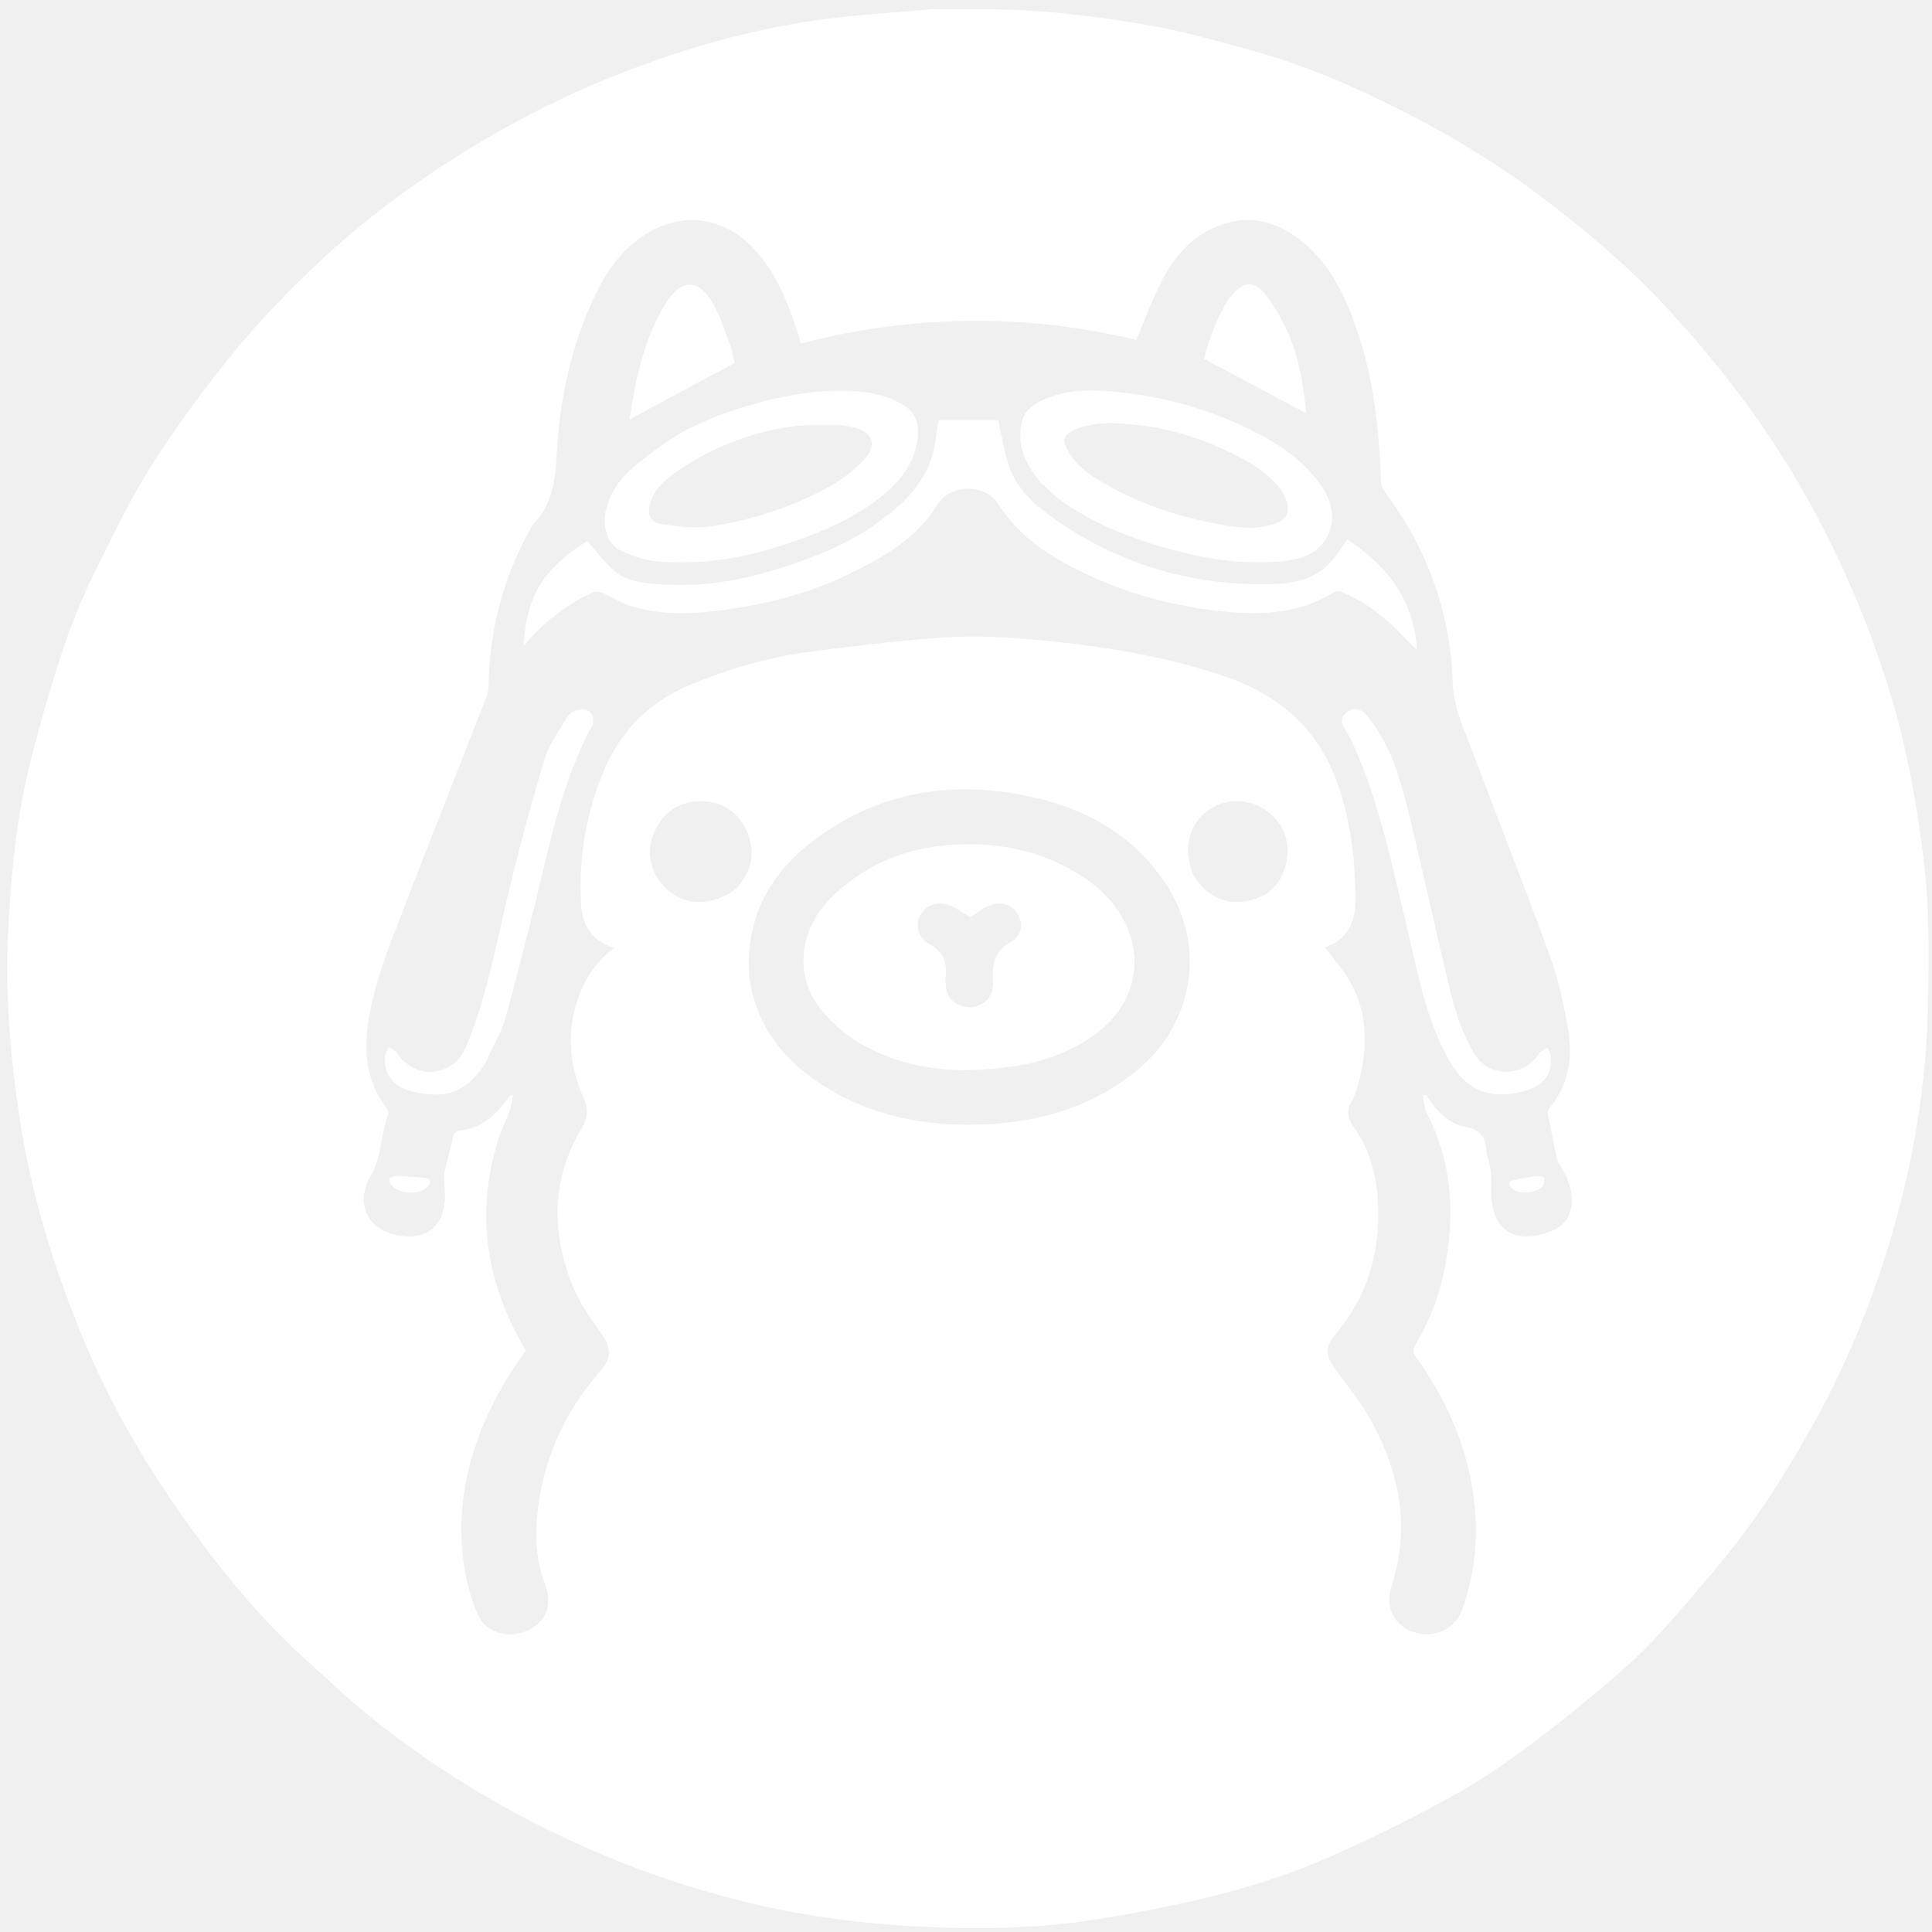
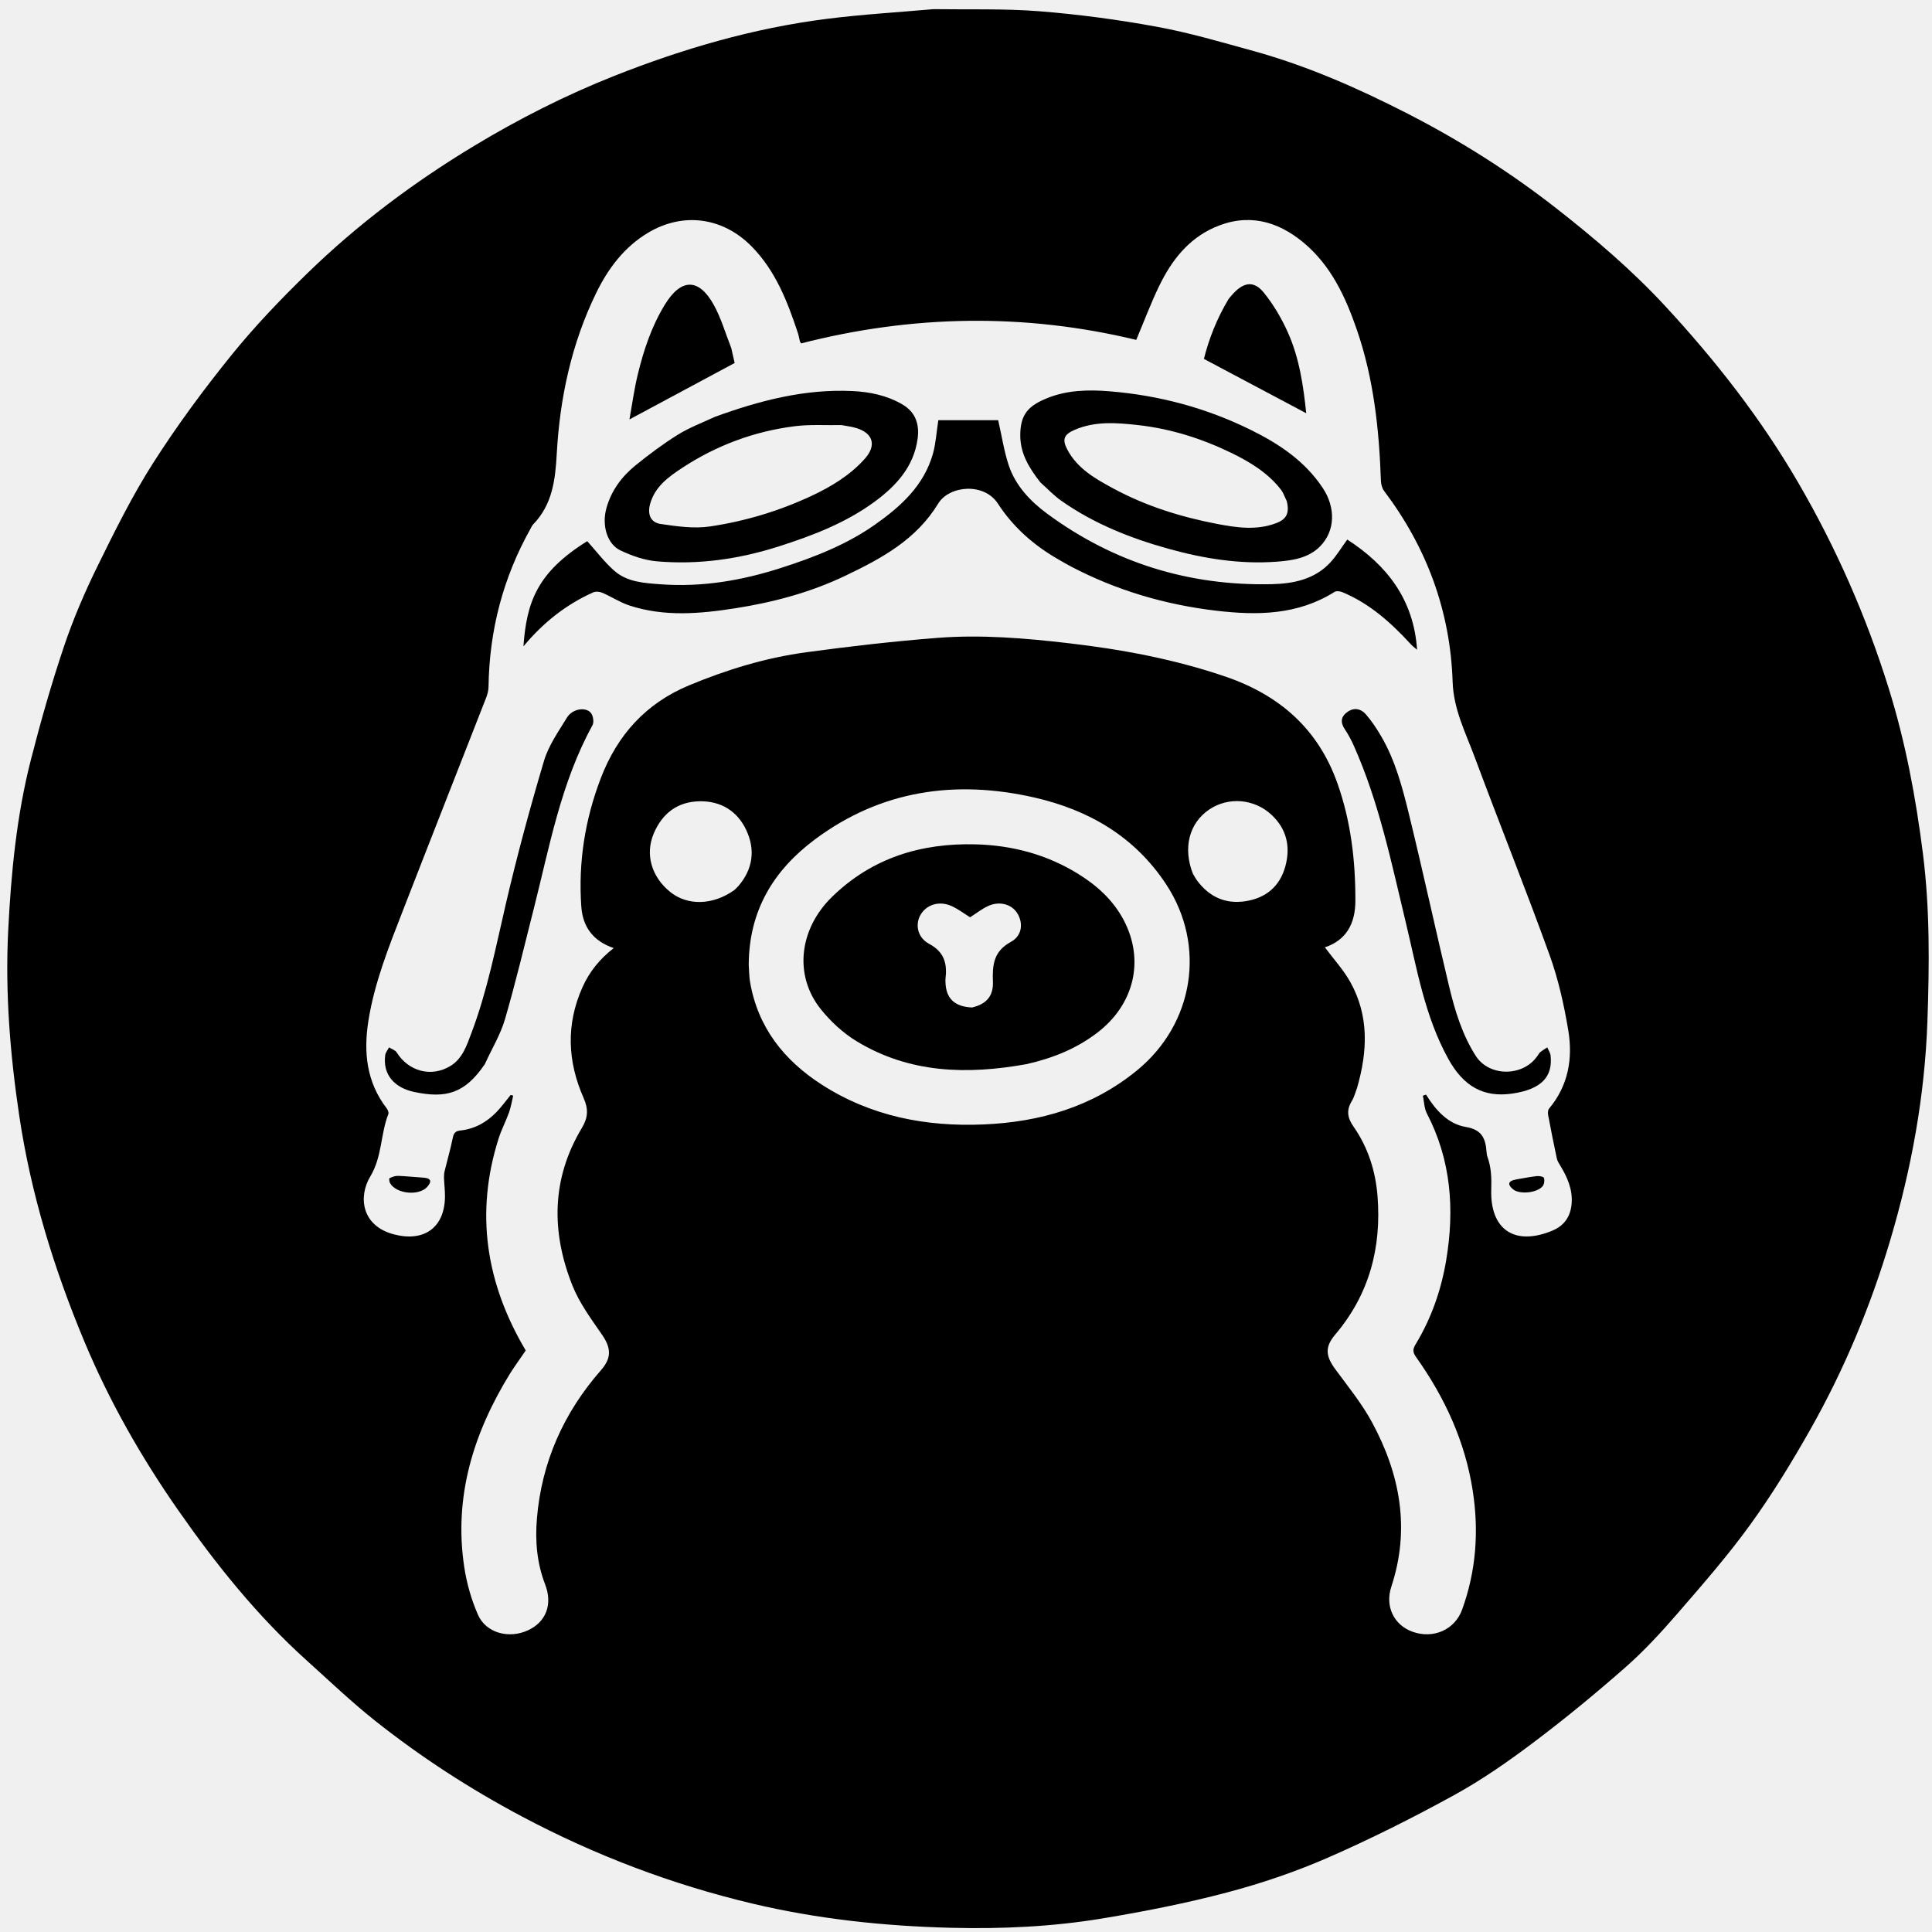
<svg xmlns="http://www.w3.org/2000/svg" version="1.1" id="Layer_1" x="0px" y="0px" width="100%" viewBox="0 0 1024 1024" enable-background="new 0 0 1024 1024" xml:space="preserve">
-   <path fill="#ffffff" opacity="1" stroke="none" d="m 494.725,4.854 c 19.086,0.279 37.774,-0.357 56.294,1.12 20.819,1.661 41.631,4.444 62.176,8.211 17.249,3.162 34.185,8.165 51.126,12.838 28.578,7.883 55.6,19.809 81.89,33.286 27.788,14.245 54.129,30.911 78.754,50.179 20.287,15.874 39.879,32.589 57.404,51.495 26.764,28.872 50.889,59.711 70.769,93.898 20.055,34.486 35.958,70.667 47.83,108.663 8.985,28.757 14.483,58.24 18.248,88.127 3.702,29.39 3.372,58.874 2.364,88.295 -1.359,39.657 -8.448,78.491 -19.784,116.585 -10.413,34.992 -24.387,68.461 -42.325,100.175 -9.779,17.289 -20.199,34.346 -31.832,50.422 -11.918,16.47 -25.39,31.856 -38.72,47.25 -8.59,9.92 -17.572,19.656 -27.406,28.306 -15.653,13.767 -31.785,27.059 -48.43,39.603 -13.469,10.151 -27.43,19.926 -42.179,28.037 -21.898,12.042 -44.319,23.307 -67.214,33.306 -17.257,7.537 -35.325,13.637 -53.541,18.446 -21.605,5.704 -43.642,10.026 -65.7,13.694 -26.628,4.427 -53.622,5.658 -80.598,4.974 -35.453,-0.899 -70.642,-4.642 -105.212,-12.856 C 355.987,998.773 315.285,983.29 276.579,962.746 249.145,948.186 223.102,931.321 198.782,912.008 186.239,902.046 174.609,890.925 162.685,880.196 136.401,856.542 114.42,829.094 94.306,800.243 74.822,772.297 57.932,742.674 44.78,711.19 28.683,672.654 16.396,632.885 10.217,591.465 5.372,558.992 2.701,526.292 4.333,493.457 5.852,462.909 8.761,432.417 16.369,402.689 c 5.175,-20.22 10.905,-40.348 17.562,-60.122 4.907,-14.576 11.045,-28.841 17.836,-42.654 9.132,-18.575 18.376,-37.248 29.49,-54.654 12.622,-19.769 26.645,-38.766 41.398,-57.015 12.395,-15.332 26.149,-29.689 40.3,-43.451 26.71,-25.975 56.407,-48.224 88.334,-67.475 23.759,-14.326 48.431,-26.848 74.217,-37.063 C 361.881,25.844 399.276,14.929 438.172,10.003 456.784,7.645 475.554,6.542 494.725,4.854 M 719.269,576.632 c -0.901,2.318 -1.492,4.825 -2.766,6.916 -2.97,4.877 -2.41,8.861 0.927,13.631 7.677,10.973 11.651,23.559 12.692,36.837 2.141,27.312 -4.397,52.095 -22.434,73.343 -5.539,6.525 -5.116,11.339 0.032,18.332 6.789,9.222 14.122,18.232 19.53,28.246 14.853,27.504 20.292,56.417 10.177,87.061 -3.473,10.522 1.475,20.424 11.35,23.898 10.981,3.863 22.303,-1.073 26.181,-11.782 7.409,-20.457 8.947,-41.456 5.63,-62.942 -4.05,-26.235 -14.868,-49.552 -30.097,-70.987 -1.74,-2.449 -1.757,-4.084 -0.265,-6.543 8.38,-13.81 13.633,-28.828 16.286,-44.709 4.5,-26.934 2.631,-53.054 -10.24,-77.775 -1.434,-2.754 -1.445,-6.248 -2.116,-9.399 0.555,-0.195 1.11,-0.39 1.666,-0.585 5.1,8.197 11.611,15.557 21.104,17.14 8.653,1.443 10.465,6.258 10.979,13.279 0.06,0.827 0.159,1.685 0.44,2.455 2.066,5.663 2.244,11.37 2.052,17.441 -0.674,21.38 12.538,30.016 32.328,21.8 6.586,-2.734 9.801,-7.759 10.29,-14.615 0.52,-7.289 -2.279,-13.663 -5.959,-19.74 -0.75,-1.239 -1.607,-2.532 -1.903,-3.91 -1.637,-7.629 -3.16,-15.284 -4.597,-22.953 -0.208,-1.111 -0.174,-2.705 0.469,-3.471 10.175,-12.131 12.679,-26.465 10.213,-41.34 -2.246,-13.548 -5.268,-27.188 -9.926,-40.073 -12.711,-35.164 -26.67,-69.874 -39.704,-104.925 -4.816,-12.951 -11.207,-25.267 -11.682,-39.86 -1.218,-37.462 -13.693,-71.213 -36.319,-101.184 -1.09,-1.444 -1.635,-3.614 -1.699,-5.471 -0.946,-27.216 -3.808,-54.094 -12.772,-80.045 -6.05,-17.516 -13.725,-34.058 -28.319,-46.184 -14.134,-11.743 -29.993,-15.647 -47.391,-7.859 -13.759,6.16 -22.494,17.502 -28.888,30.614 -4.557,9.346 -8.195,19.141 -12.301,28.873 -59.362,-14.285 -118.657,-13.254 -177.649,1.869 -0.346,-0.625 -0.568,-0.888 -0.644,-1.187 -0.37,-1.452 -0.592,-2.951 -1.063,-4.368 -5.528,-16.644 -11.778,-32.878 -24.42,-45.765 -15.14,-15.432 -36.121,-18.473 -54.755,-7.456 -12.769,7.549 -21.363,19.018 -27.716,32.05 -13.091,26.856 -19.265,55.648 -20.899,85.225 -0.774,14.007 -2.343,26.95 -12.527,37.452 -0.564,0.582 -0.89,1.4 -1.298,2.125 -14.64,26.056 -21.927,54.06 -22.336,83.914 -0.026,1.933 -0.542,3.954 -1.251,5.769 -14.735,37.751 -29.617,75.445 -44.279,113.224 -7.342,18.917 -14.924,37.791 -18.133,58.007 -2.65,16.696 -1.035,32.519 9.695,46.454 0.607,0.788 1.185,2.218 0.879,2.997 -4.205,10.7 -3.276,22.672 -9.562,33.062 -6.432,10.63 -4.834,26.312 12.734,30.785 15.814,4.027 26.61,-3.649 26.835,-19.923 0.046,-3.317 -0.407,-6.638 -0.522,-9.961 -0.044,-1.278 0.064,-2.603 0.364,-3.843 1.405,-5.812 3.097,-11.562 4.274,-17.418 0.513,-2.549 1.378,-3.687 4.03,-3.968 7.592,-0.806 13.937,-4.358 19.166,-9.783 2.714,-2.816 5.017,-6.029 7.505,-9.063 0.443,0.123 0.885,0.246 1.328,0.368 -0.712,2.971 -1.173,6.033 -2.194,8.894 -1.674,4.688 -4.044,9.141 -5.545,13.876 -12.535,39.541 -6.682,76.763 14.392,112.301 -1.259,1.821 -2.685,3.864 -4.089,5.921 -1.407,2.063 -2.868,4.094 -4.177,6.218 -19.424,31.528 -29.964,65.265 -24.324,102.627 1.301,8.618 3.774,17.307 7.266,25.282 4.272,9.759 16.486,12.937 26.603,8.23 9.556,-4.446 13.066,-13.809 9.01,-24.287 -4.366,-11.277 -5.352,-23.023 -4.361,-34.896 2.503,-29.994 14.193,-56.103 33.987,-78.685 5.727,-6.534 5.333,-11.81 0.476,-18.844 -5.729,-8.297 -11.913,-16.661 -15.606,-25.912 -11.312,-28.339 -11.196,-56.615 4.883,-83.437 3.428,-5.719 3.631,-10.093 0.989,-16.086 -8.494,-19.272 -9.385,-38.838 -0.652,-58.502 3.723,-8.383 9.259,-15.181 16.637,-20.902 -10.978,-3.75 -16.446,-11.25 -17.197,-22.12 -1.618,-23.43 1.978,-46.137 10.377,-68.018 8.751,-22.799 23.834,-39.597 46.77,-49.135 20.057,-8.341 40.693,-14.634 62.167,-17.54 23.06,-3.121 46.214,-5.79 69.409,-7.604 23.137,-1.809 46.264,0.12 69.306,2.791 28.325,3.284 56.183,8.447 83.287,17.689 28.729,9.796 49.24,27.717 59.482,56.671 7.14,20.184 9.563,41.078 9.485,62.367 -0.044,12.021 -4.903,20.753 -16.165,24.493 4.639,6.248 9.906,11.941 13.556,18.528 9.794,17.673 9.187,36.374 3.502,55.993 M 396.847,511.461 c 0.217,2.983 0.19,6.007 0.69,8.942 4.102,24.069 17.976,41.567 37.931,54.419 26.082,16.797 55.158,22.45 85.784,21.16 29.994,-1.263 57.657,-9.282 81.341,-28.619 30.225,-24.677 36.844,-66.207 15.496,-98.645 -16.672,-25.332 -41.051,-39.469 -69.903,-46.028 -41.797,-9.502 -81.212,-3.881 -116.196,22.172 -21.745,16.193 -35.067,37.522 -35.142,66.6 m -7.629,-39.716 c 0.711,-0.699 1.477,-1.351 2.125,-2.104 7.738,-8.99 9.083,-19.273 4.195,-29.672 -4.747,-10.099 -13.442,-15.499 -24.84,-15.272 -11.702,0.233 -19.678,6.466 -24.161,16.971 -4.768,11.172 -1.207,23.13 8.753,31.141 9.078,7.301 22.584,7.054 33.927,-1.065 m 243.033,-8.66 c 0.783,1.272 1.469,2.616 2.365,3.803 6.344,8.404 14.752,12.355 25.238,10.811 11.088,-1.632 18.601,-7.885 21.492,-18.852 2.706,-10.263 0.539,-19.516 -7.358,-26.926 -9.199,-8.633 -22.966,-9.709 -33.123,-2.828 -10.511,7.12 -14.009,20.189 -8.615,33.992 z" id="path2" style="display:inline" />
-   <path fill="#ffffff" opacity="1" stroke="none" d=" M561.314,296.705   C548.026,289.12 537.121,279.574 528.908,266.927   C521.565,255.62 503.121,257.287 497.249,266.925   C485.587,286.068 467.304,295.939 448.133,305.117   C429.6,313.99 409.981,319.216 389.854,322.376   C371.085,325.324 352.11,327.016 333.55,320.909   C328.565,319.268 324.05,316.244 319.191,314.152   C317.783,313.546 315.676,313.407 314.319,314.014   C299.759,320.524 287.651,330.278 277.437,342.59   C279.105,319.205 284.642,303.363 311.258,286.829   C316.102,292.208 320.379,297.953 325.651,302.561   C332.496,308.543 341.438,309.036 350.107,309.68   C371.966,311.304 393.047,307.728 413.851,301.047   C431.533,295.37 448.696,288.696 463.915,277.961   C477.506,268.374 489.739,257.306 494.47,240.49   C496.012,235.009 496.328,229.182 497.33,222.708   C507.818,222.708 519.041,222.708 529.06,222.708   C531.004,231.272 532.163,239.098 534.606,246.5   C538.226,257.469 546.164,265.751 555.134,272.352   C590.399,298.302 630.218,310.597 673.958,309.625   C685.534,309.367 696.941,307.103 705.305,297.891   C708.509,294.363 711.009,290.195 714.079,285.976   C735.085,299.524 749.301,317.742 751.079,344.386   C749.969,343.418 748.755,342.544 747.765,341.465   C737.288,330.046 725.901,319.82 711.341,313.81   C710.156,313.321 708.267,313.129 707.297,313.74   C687.783,326.029 666.337,326.25 644.558,323.679   C617.549,320.491 591.802,312.931 567.647,300.265   C565.612,299.198 563.632,298.027 561.314,296.705  z" id="path7" />
-   <path fill="#ffffff" opacity="1" stroke="none" d=" M378.956,220.914   C402.688,212.289 426.51,206.105 451.645,207.256   C460.931,207.681 469.969,209.528 478.205,214.308   C485.389,218.476 487.383,225.015 486.351,232.571   C484.337,247.314 475.046,257.461 463.708,265.812   C448.394,277.093 430.86,283.824 412.872,289.578   C391.742,296.338 370.143,299.444 348.068,297.506   C341.531,296.932 334.872,294.587 328.884,291.753   C321.794,288.397 318.923,278.544 321.354,269.553   C323.884,260.192 329.44,252.66 336.818,246.677   C343.949,240.893 351.352,235.347 359.132,230.492   C365.218,226.693 372.063,224.111 378.956,220.914  M446.057,225.312   C437.742,225.466 429.334,224.876 421.133,225.919   C399.73,228.64 379.852,236.021 361.774,247.863   C354.449,252.662 347.223,257.804 344.617,266.934   C343.038,272.464 344.706,276.911 350.147,277.715   C358.749,278.987 367.766,280.288 376.234,279.041   C394.883,276.293 413.011,270.82 430.127,262.814   C440.563,257.933 450.518,251.936 458.382,243.137   C464.533,236.256 462.925,229.791 454.212,226.988   C451.862,226.232 449.379,225.889 446.057,225.312  z" id="path8" />
-   <path fill="#ffffff" opacity="1" stroke="none" d=" M551.357,255.61   C545.472,248.017 540.727,240.459 540.76,230.589   C540.798,219.475 545.189,215.015 555.045,211.017   C565.554,206.754 576.763,206.474 587.961,207.384   C614.294,209.522 639.349,216.184 663.107,227.94   C678.13,235.373 691.643,244.409 701.073,258.617   C708.052,269.13 707.733,281.543 699.539,289.714   C693.37,295.866 684.977,297.093 676.612,297.711   C657.128,299.152 638.168,296.087 619.483,290.912   C599.195,285.292 579.795,277.577 562.465,265.385   C558.55,262.63 555.207,259.062 551.357,255.61  M682.013,265.611   C680.991,263.556 680.275,261.264 678.895,259.486   C671.964,250.557 662.458,244.824 652.573,240.023   C636.892,232.406 620.374,227.198 602.92,225.273   C591.624,224.026 580.396,223.165 569.579,227.822   C563.913,230.261 562.865,232.865 565.642,238.177   C570.98,248.386 580.612,253.786 590.144,258.935   C607.259,268.179 625.704,273.952 644.74,277.623   C655.302,279.659 666.034,281.302 676.624,277.189   C681.815,275.173 683.563,271.947 682.013,265.611  z" id="path9" />
-   <path fill="#ffffff" opacity="1" stroke="none" d=" M257.012,563.95   C246.44,579.578 236.411,582.299 219.612,578.779   C209.281,576.614 202.717,569.746 204.187,559.2   C204.385,557.779 205.499,556.485 206.188,555.131   C207.573,556.008 209.476,556.559 210.259,557.811   C216.543,567.858 228.576,571.15 238.727,564.997   C245.21,561.067 247.444,553.922 249.913,547.391   C258.298,525.209 262.778,501.977 268.136,478.948   C274.046,453.541 280.882,428.318 288.314,403.313   C290.745,395.134 295.998,387.697 300.546,380.279   C303.621,375.263 311.45,374.475 313.62,378.531   C314.488,380.153 314.827,382.957 314.004,384.451   C297.274,414.865 291.276,448.678 282.888,481.737   C277.93,501.279 273.279,520.916 267.633,540.261   C265.266,548.373 260.683,555.838 257.012,563.95  z" id="path10" />
-   <path fill="#ffffff" opacity="1" stroke="none" d=" M816.009,557.961   C817.438,556.782 818.766,555.958 820.094,555.135   C820.694,556.56 821.671,557.944 821.835,559.418   C823.073,570.586 817.122,577.308 801.707,579.598   C785.906,581.945 775.463,575.39 767.637,561.241   C755.118,538.605 750.982,513.364 745.047,488.694   C737.439,457.074 730.899,425.149 717.54,395.232   C716.204,392.238 714.643,389.299 712.817,386.582   C710.297,382.832 710.644,379.75 714.339,377.225   C717.774,374.877 721.339,375.675 723.789,378.451   C726.918,381.996 729.576,386.033 731.981,390.125   C739.604,403.093 743.355,417.559 746.873,431.946   C754.262,462.159 760.825,492.572 768.06,522.823   C771.129,535.656 774.977,548.351 782.166,559.617   C789.261,570.736 807.076,570.769 814.687,559.898   C815.069,559.353 815.5,558.842 816.009,557.961  z" id="path11" />
-   <path fill="#ffffff" opacity="1" stroke="none" d=" M387.583,184.456   C388.35,187.721 388.984,190.606 389.377,192.395   C370.555,202.493 352.323,212.274 333.618,222.309   C335.005,214.658 336.086,206.518 338.007,198.581   C341.139,185.639 345.317,173.039 352.335,161.547   C360.922,147.487 370.332,147.212 378.287,161.537   C382.196,168.575 384.447,176.534 387.583,184.456  z" id="path12" />
-   <path fill="#ffffff" opacity="1" stroke="none" d=" M651.268,158.335   C652.257,157.176 652.995,156.274 653.793,155.428   C659.416,149.466 664.702,148.766 669.85,155.108   C674.991,161.442 679.27,168.745 682.61,176.213   C688.745,189.927 690.844,204.724 692.328,219.028   C674.39,209.5 656.475,199.985 638.09,190.219   C640.74,179.675 644.957,168.777 651.268,158.335  z" id="path13" />
-   <path fill="#ffffff" opacity="1" stroke="none" d=" M223.94,624.137   C228.305,624.323 229.176,625.977 226.48,629.025   C222.055,634.026 209.955,632.818 206.705,627.032   C206.298,626.307 206.189,624.573 206.459,624.451   C207.861,623.816 209.444,623.18 210.94,623.232   C215.144,623.376 219.336,623.857 223.94,624.137  z" id="path14" />
-   <path fill="#ffffff" opacity="1" stroke="none" d=" M803.498,625.144   C807.461,624.5 810.983,623.745 814.545,623.352   C815.821,623.211 818.087,623.637 818.327,624.342   C818.757,625.602 818.477,627.659 817.642,628.697   C814.772,632.263 805.457,633.211 802.016,630.403   C799.318,628.202 798.678,626.098 803.498,625.144  z" id="path15" />
-   <path fill="#ffffff" opacity="1" stroke="none" d=" M543.99,564.029   C512.461,569.686 482.066,568.857 454.183,551.977   C446.947,547.597 440.279,541.469 434.992,534.835   C420.646,516.834 423.571,492.309 441.084,475.271   C462.294,454.638 488.202,446.773 517.136,447.522   C536.435,448.022 554.665,452.853 571.202,463.022   C581.245,469.198 589.92,476.958 595.535,487.575   C606.802,508.878 601.212,532.414 581.474,547.446   C570.408,555.873 557.857,560.914 543.99,564.029  M515.209,533.992   C522.725,532.193 526.555,528.048 526.265,520.344   C525.934,511.554 526.565,504.247 535.737,499.248   C541.877,495.902 542.402,489.185 539.162,484.013   C536.136,479.182 529.67,477.418 523.628,480.247   C520.356,481.779 517.449,484.09 514.165,486.186   C511.131,484.3 508.057,481.973 504.646,480.358   C498.136,477.273 491.261,479.261 487.964,484.765   C484.969,489.763 486.147,496.901 492.438,500.245   C500.698,504.636 502.099,510.979 501.113,519.023   C501.053,519.515 501.108,520.022 501.121,520.521   C501.346,529.059 505.765,533.559 515.209,533.992  z" id="path16" />
+   <path fill="currentColor" opacity="1" stroke="none" d="m 494.725,4.854 c 19.086,0.279 37.774,-0.357 56.294,1.12 20.819,1.661 41.631,4.444 62.176,8.211 17.249,3.162 34.185,8.165 51.126,12.838 28.578,7.883 55.6,19.809 81.89,33.286 27.788,14.245 54.129,30.911 78.754,50.179 20.287,15.874 39.879,32.589 57.404,51.495 26.764,28.872 50.889,59.711 70.769,93.898 20.055,34.486 35.958,70.667 47.83,108.663 8.985,28.757 14.483,58.24 18.248,88.127 3.702,29.39 3.372,58.874 2.364,88.295 -1.359,39.657 -8.448,78.491 -19.784,116.585 -10.413,34.992 -24.387,68.461 -42.325,100.175 -9.779,17.289 -20.199,34.346 -31.832,50.422 -11.918,16.47 -25.39,31.856 -38.72,47.25 -8.59,9.92 -17.572,19.656 -27.406,28.306 -15.653,13.767 -31.785,27.059 -48.43,39.603 -13.469,10.151 -27.43,19.926 -42.179,28.037 -21.898,12.042 -44.319,23.307 -67.214,33.306 -17.257,7.537 -35.325,13.637 -53.541,18.446 -21.605,5.704 -43.642,10.026 -65.7,13.694 -26.628,4.427 -53.622,5.658 -80.598,4.974 -35.453,-0.899 -70.642,-4.642 -105.212,-12.856 C 355.987,998.773 315.285,983.29 276.579,962.746 249.145,948.186 223.102,931.321 198.782,912.008 186.239,902.046 174.609,890.925 162.685,880.196 136.401,856.542 114.42,829.094 94.306,800.243 74.822,772.297 57.932,742.674 44.78,711.19 28.683,672.654 16.396,632.885 10.217,591.465 5.372,558.992 2.701,526.292 4.333,493.457 5.852,462.909 8.761,432.417 16.369,402.689 c 5.175,-20.22 10.905,-40.348 17.562,-60.122 4.907,-14.576 11.045,-28.841 17.836,-42.654 9.132,-18.575 18.376,-37.248 29.49,-54.654 12.622,-19.769 26.645,-38.766 41.398,-57.015 12.395,-15.332 26.149,-29.689 40.3,-43.451 26.71,-25.975 56.407,-48.224 88.334,-67.475 23.759,-14.326 48.431,-26.848 74.217,-37.063 C 361.881,25.844 399.276,14.929 438.172,10.003 456.784,7.645 475.554,6.542 494.725,4.854 M 719.269,576.632 c -0.901,2.318 -1.492,4.825 -2.766,6.916 -2.97,4.877 -2.41,8.861 0.927,13.631 7.677,10.973 11.651,23.559 12.692,36.837 2.141,27.312 -4.397,52.095 -22.434,73.343 -5.539,6.525 -5.116,11.339 0.032,18.332 6.789,9.222 14.122,18.232 19.53,28.246 14.853,27.504 20.292,56.417 10.177,87.061 -3.473,10.522 1.475,20.424 11.35,23.898 10.981,3.863 22.303,-1.073 26.181,-11.782 7.409,-20.457 8.947,-41.456 5.63,-62.942 -4.05,-26.235 -14.868,-49.552 -30.097,-70.987 -1.74,-2.449 -1.757,-4.084 -0.265,-6.543 8.38,-13.81 13.633,-28.828 16.286,-44.709 4.5,-26.934 2.631,-53.054 -10.24,-77.775 -1.434,-2.754 -1.445,-6.248 -2.116,-9.399 0.555,-0.195 1.11,-0.39 1.666,-0.585 5.1,8.197 11.611,15.557 21.104,17.14 8.653,1.443 10.465,6.258 10.979,13.279 0.06,0.827 0.159,1.685 0.44,2.455 2.066,5.663 2.244,11.37 2.052,17.441 -0.674,21.38 12.538,30.016 32.328,21.8 6.586,-2.734 9.801,-7.759 10.29,-14.615 0.52,-7.289 -2.279,-13.663 -5.959,-19.74 -0.75,-1.239 -1.607,-2.532 -1.903,-3.91 -1.637,-7.629 -3.16,-15.284 -4.597,-22.953 -0.208,-1.111 -0.174,-2.705 0.469,-3.471 10.175,-12.131 12.679,-26.465 10.213,-41.34 -2.246,-13.548 -5.268,-27.188 -9.926,-40.073 -12.711,-35.164 -26.67,-69.874 -39.704,-104.925 -4.816,-12.951 -11.207,-25.267 -11.682,-39.86 -1.218,-37.462 -13.693,-71.213 -36.319,-101.184 -1.09,-1.444 -1.635,-3.614 -1.699,-5.471 -0.946,-27.216 -3.808,-54.094 -12.772,-80.045 -6.05,-17.516 -13.725,-34.058 -28.319,-46.184 -14.134,-11.743 -29.993,-15.647 -47.391,-7.859 -13.759,6.16 -22.494,17.502 -28.888,30.614 -4.557,9.346 -8.195,19.141 -12.301,28.873 -59.362,-14.285 -118.657,-13.254 -177.649,1.869 -0.346,-0.625 -0.568,-0.888 -0.644,-1.187 -0.37,-1.452 -0.592,-2.951 -1.063,-4.368 -5.528,-16.644 -11.778,-32.878 -24.42,-45.765 -15.14,-15.432 -36.121,-18.473 -54.755,-7.456 -12.769,7.549 -21.363,19.018 -27.716,32.05 -13.091,26.856 -19.265,55.648 -20.899,85.225 -0.774,14.007 -2.343,26.95 -12.527,37.452 -0.564,0.582 -0.89,1.4 -1.298,2.125 -14.64,26.056 -21.927,54.06 -22.336,83.914 -0.026,1.933 -0.542,3.954 -1.251,5.769 -14.735,37.751 -29.617,75.445 -44.279,113.224 -7.342,18.917 -14.924,37.791 -18.133,58.007 -2.65,16.696 -1.035,32.519 9.695,46.454 0.607,0.788 1.185,2.218 0.879,2.997 -4.205,10.7 -3.276,22.672 -9.562,33.062 -6.432,10.63 -4.834,26.312 12.734,30.785 15.814,4.027 26.61,-3.649 26.835,-19.923 0.046,-3.317 -0.407,-6.638 -0.522,-9.961 -0.044,-1.278 0.064,-2.603 0.364,-3.843 1.405,-5.812 3.097,-11.562 4.274,-17.418 0.513,-2.549 1.378,-3.687 4.03,-3.968 7.592,-0.806 13.937,-4.358 19.166,-9.783 2.714,-2.816 5.017,-6.029 7.505,-9.063 0.443,0.123 0.885,0.246 1.328,0.368 -0.712,2.971 -1.173,6.033 -2.194,8.894 -1.674,4.688 -4.044,9.141 -5.545,13.876 -12.535,39.541 -6.682,76.763 14.392,112.301 -1.259,1.821 -2.685,3.864 -4.089,5.921 -1.407,2.063 -2.868,4.094 -4.177,6.218 -19.424,31.528 -29.964,65.265 -24.324,102.627 1.301,8.618 3.774,17.307 7.266,25.282 4.272,9.759 16.486,12.937 26.603,8.23 9.556,-4.446 13.066,-13.809 9.01,-24.287 -4.366,-11.277 -5.352,-23.023 -4.361,-34.896 2.503,-29.994 14.193,-56.103 33.987,-78.685 5.727,-6.534 5.333,-11.81 0.476,-18.844 -5.729,-8.297 -11.913,-16.661 -15.606,-25.912 -11.312,-28.339 -11.196,-56.615 4.883,-83.437 3.428,-5.719 3.631,-10.093 0.989,-16.086 -8.494,-19.272 -9.385,-38.838 -0.652,-58.502 3.723,-8.383 9.259,-15.181 16.637,-20.902 -10.978,-3.75 -16.446,-11.25 -17.197,-22.12 -1.618,-23.43 1.978,-46.137 10.377,-68.018 8.751,-22.799 23.834,-39.597 46.77,-49.135 20.057,-8.341 40.693,-14.634 62.167,-17.54 23.06,-3.121 46.214,-5.79 69.409,-7.604 23.137,-1.809 46.264,0.12 69.306,2.791 28.325,3.284 56.183,8.447 83.287,17.689 28.729,9.796 49.24,27.717 59.482,56.671 7.14,20.184 9.563,41.078 9.485,62.367 -0.044,12.021 -4.903,20.753 -16.165,24.493 4.639,6.248 9.906,11.941 13.556,18.528 9.794,17.673 9.187,36.374 3.502,55.993 M 396.847,511.461 c 0.217,2.983 0.19,6.007 0.69,8.942 4.102,24.069 17.976,41.567 37.931,54.419 26.082,16.797 55.158,22.45 85.784,21.16 29.994,-1.263 57.657,-9.282 81.341,-28.619 30.225,-24.677 36.844,-66.207 15.496,-98.645 -16.672,-25.332 -41.051,-39.469 -69.903,-46.028 -41.797,-9.502 -81.212,-3.881 -116.196,22.172 -21.745,16.193 -35.067,37.522 -35.142,66.6 m -7.629,-39.716 c 0.711,-0.699 1.477,-1.351 2.125,-2.104 7.738,-8.99 9.083,-19.273 4.195,-29.672 -4.747,-10.099 -13.442,-15.499 -24.84,-15.272 -11.702,0.233 -19.678,6.466 -24.161,16.971 -4.768,11.172 -1.207,23.13 8.753,31.141 9.078,7.301 22.584,7.054 33.927,-1.065 m 243.033,-8.66 c 0.783,1.272 1.469,2.616 2.365,3.803 6.344,8.404 14.752,12.355 25.238,10.811 11.088,-1.632 18.601,-7.885 21.492,-18.852 2.706,-10.263 0.539,-19.516 -7.358,-26.926 -9.199,-8.633 -22.966,-9.709 -33.123,-2.828 -10.511,7.12 -14.009,20.189 -8.615,33.992 z" id="path2" style="display:inline" />
+   <path fill="currentColor" opacity="1" stroke="none" d=" M561.314,296.705   C548.026,289.12 537.121,279.574 528.908,266.927   C521.565,255.62 503.121,257.287 497.249,266.925   C485.587,286.068 467.304,295.939 448.133,305.117   C429.6,313.99 409.981,319.216 389.854,322.376   C371.085,325.324 352.11,327.016 333.55,320.909   C328.565,319.268 324.05,316.244 319.191,314.152   C317.783,313.546 315.676,313.407 314.319,314.014   C299.759,320.524 287.651,330.278 277.437,342.59   C279.105,319.205 284.642,303.363 311.258,286.829   C316.102,292.208 320.379,297.953 325.651,302.561   C332.496,308.543 341.438,309.036 350.107,309.68   C371.966,311.304 393.047,307.728 413.851,301.047   C431.533,295.37 448.696,288.696 463.915,277.961   C477.506,268.374 489.739,257.306 494.47,240.49   C496.012,235.009 496.328,229.182 497.33,222.708   C507.818,222.708 519.041,222.708 529.06,222.708   C531.004,231.272 532.163,239.098 534.606,246.5   C538.226,257.469 546.164,265.751 555.134,272.352   C590.399,298.302 630.218,310.597 673.958,309.625   C685.534,309.367 696.941,307.103 705.305,297.891   C708.509,294.363 711.009,290.195 714.079,285.976   C735.085,299.524 749.301,317.742 751.079,344.386   C749.969,343.418 748.755,342.544 747.765,341.465   C737.288,330.046 725.901,319.82 711.341,313.81   C710.156,313.321 708.267,313.129 707.297,313.74   C687.783,326.029 666.337,326.25 644.558,323.679   C617.549,320.491 591.802,312.931 567.647,300.265   C565.612,299.198 563.632,298.027 561.314,296.705  z" id="path7" />
+   <path fill="currentColor" opacity="1" stroke="none" d=" M378.956,220.914   C402.688,212.289 426.51,206.105 451.645,207.256   C460.931,207.681 469.969,209.528 478.205,214.308   C485.389,218.476 487.383,225.015 486.351,232.571   C484.337,247.314 475.046,257.461 463.708,265.812   C448.394,277.093 430.86,283.824 412.872,289.578   C391.742,296.338 370.143,299.444 348.068,297.506   C341.531,296.932 334.872,294.587 328.884,291.753   C321.794,288.397 318.923,278.544 321.354,269.553   C323.884,260.192 329.44,252.66 336.818,246.677   C343.949,240.893 351.352,235.347 359.132,230.492   C365.218,226.693 372.063,224.111 378.956,220.914  M446.057,225.312   C437.742,225.466 429.334,224.876 421.133,225.919   C399.73,228.64 379.852,236.021 361.774,247.863   C354.449,252.662 347.223,257.804 344.617,266.934   C343.038,272.464 344.706,276.911 350.147,277.715   C358.749,278.987 367.766,280.288 376.234,279.041   C394.883,276.293 413.011,270.82 430.127,262.814   C440.563,257.933 450.518,251.936 458.382,243.137   C464.533,236.256 462.925,229.791 454.212,226.988   C451.862,226.232 449.379,225.889 446.057,225.312  z" id="path8" />
+   <path fill="currentColor" opacity="1" stroke="none" d=" M551.357,255.61   C545.472,248.017 540.727,240.459 540.76,230.589   C540.798,219.475 545.189,215.015 555.045,211.017   C565.554,206.754 576.763,206.474 587.961,207.384   C614.294,209.522 639.349,216.184 663.107,227.94   C678.13,235.373 691.643,244.409 701.073,258.617   C708.052,269.13 707.733,281.543 699.539,289.714   C693.37,295.866 684.977,297.093 676.612,297.711   C657.128,299.152 638.168,296.087 619.483,290.912   C599.195,285.292 579.795,277.577 562.465,265.385   C558.55,262.63 555.207,259.062 551.357,255.61  M682.013,265.611   C680.991,263.556 680.275,261.264 678.895,259.486   C671.964,250.557 662.458,244.824 652.573,240.023   C636.892,232.406 620.374,227.198 602.92,225.273   C591.624,224.026 580.396,223.165 569.579,227.822   C563.913,230.261 562.865,232.865 565.642,238.177   C570.98,248.386 580.612,253.786 590.144,258.935   C607.259,268.179 625.704,273.952 644.74,277.623   C655.302,279.659 666.034,281.302 676.624,277.189   C681.815,275.173 683.563,271.947 682.013,265.611  z" id="path9" />
+   <path fill="currentColor" opacity="1" stroke="none" d=" M257.012,563.95   C246.44,579.578 236.411,582.299 219.612,578.779   C209.281,576.614 202.717,569.746 204.187,559.2   C204.385,557.779 205.499,556.485 206.188,555.131   C207.573,556.008 209.476,556.559 210.259,557.811   C216.543,567.858 228.576,571.15 238.727,564.997   C245.21,561.067 247.444,553.922 249.913,547.391   C258.298,525.209 262.778,501.977 268.136,478.948   C274.046,453.541 280.882,428.318 288.314,403.313   C290.745,395.134 295.998,387.697 300.546,380.279   C303.621,375.263 311.45,374.475 313.62,378.531   C314.488,380.153 314.827,382.957 314.004,384.451   C297.274,414.865 291.276,448.678 282.888,481.737   C277.93,501.279 273.279,520.916 267.633,540.261   C265.266,548.373 260.683,555.838 257.012,563.95  z" id="path10" />
+   <path fill="currentColor" opacity="1" stroke="none" d=" M816.009,557.961   C817.438,556.782 818.766,555.958 820.094,555.135   C820.694,556.56 821.671,557.944 821.835,559.418   C823.073,570.586 817.122,577.308 801.707,579.598   C785.906,581.945 775.463,575.39 767.637,561.241   C755.118,538.605 750.982,513.364 745.047,488.694   C737.439,457.074 730.899,425.149 717.54,395.232   C716.204,392.238 714.643,389.299 712.817,386.582   C710.297,382.832 710.644,379.75 714.339,377.225   C717.774,374.877 721.339,375.675 723.789,378.451   C726.918,381.996 729.576,386.033 731.981,390.125   C739.604,403.093 743.355,417.559 746.873,431.946   C754.262,462.159 760.825,492.572 768.06,522.823   C771.129,535.656 774.977,548.351 782.166,559.617   C789.261,570.736 807.076,570.769 814.687,559.898   C815.069,559.353 815.5,558.842 816.009,557.961  z" id="path11" />
+   <path fill="currentColor" opacity="1" stroke="none" d=" M387.583,184.456   C388.35,187.721 388.984,190.606 389.377,192.395   C370.555,202.493 352.323,212.274 333.618,222.309   C335.005,214.658 336.086,206.518 338.007,198.581   C341.139,185.639 345.317,173.039 352.335,161.547   C360.922,147.487 370.332,147.212 378.287,161.537   C382.196,168.575 384.447,176.534 387.583,184.456  z" id="path12" />
+   <path fill="currentColor" opacity="1" stroke="none" d=" M651.268,158.335   C652.257,157.176 652.995,156.274 653.793,155.428   C659.416,149.466 664.702,148.766 669.85,155.108   C674.991,161.442 679.27,168.745 682.61,176.213   C688.745,189.927 690.844,204.724 692.328,219.028   C674.39,209.5 656.475,199.985 638.09,190.219   C640.74,179.675 644.957,168.777 651.268,158.335  z" id="path13" />
+   <path fill="currentColor" opacity="1" stroke="none" d=" M223.94,624.137   C228.305,624.323 229.176,625.977 226.48,629.025   C222.055,634.026 209.955,632.818 206.705,627.032   C206.298,626.307 206.189,624.573 206.459,624.451   C207.861,623.816 209.444,623.18 210.94,623.232   C215.144,623.376 219.336,623.857 223.94,624.137  z" id="path14" />
+   <path fill="currentColor" opacity="1" stroke="none" d=" M803.498,625.144   C807.461,624.5 810.983,623.745 814.545,623.352   C815.821,623.211 818.087,623.637 818.327,624.342   C818.757,625.602 818.477,627.659 817.642,628.697   C814.772,632.263 805.457,633.211 802.016,630.403   C799.318,628.202 798.678,626.098 803.498,625.144  z" id="path15" />
+   <path fill="currentColor" opacity="1" stroke="none" d=" M543.99,564.029   C512.461,569.686 482.066,568.857 454.183,551.977   C446.947,547.597 440.279,541.469 434.992,534.835   C420.646,516.834 423.571,492.309 441.084,475.271   C462.294,454.638 488.202,446.773 517.136,447.522   C536.435,448.022 554.665,452.853 571.202,463.022   C581.245,469.198 589.92,476.958 595.535,487.575   C606.802,508.878 601.212,532.414 581.474,547.446   C570.408,555.873 557.857,560.914 543.99,564.029  M515.209,533.992   C522.725,532.193 526.555,528.048 526.265,520.344   C525.934,511.554 526.565,504.247 535.737,499.248   C541.877,495.902 542.402,489.185 539.162,484.013   C536.136,479.182 529.67,477.418 523.628,480.247   C520.356,481.779 517.449,484.09 514.165,486.186   C511.131,484.3 508.057,481.973 504.646,480.358   C498.136,477.273 491.261,479.261 487.964,484.765   C484.969,489.763 486.147,496.901 492.438,500.245   C500.698,504.636 502.099,510.979 501.113,519.023   C501.053,519.515 501.108,520.022 501.121,520.521   C501.346,529.059 505.765,533.559 515.209,533.992  z" id="path16" />
</svg>
